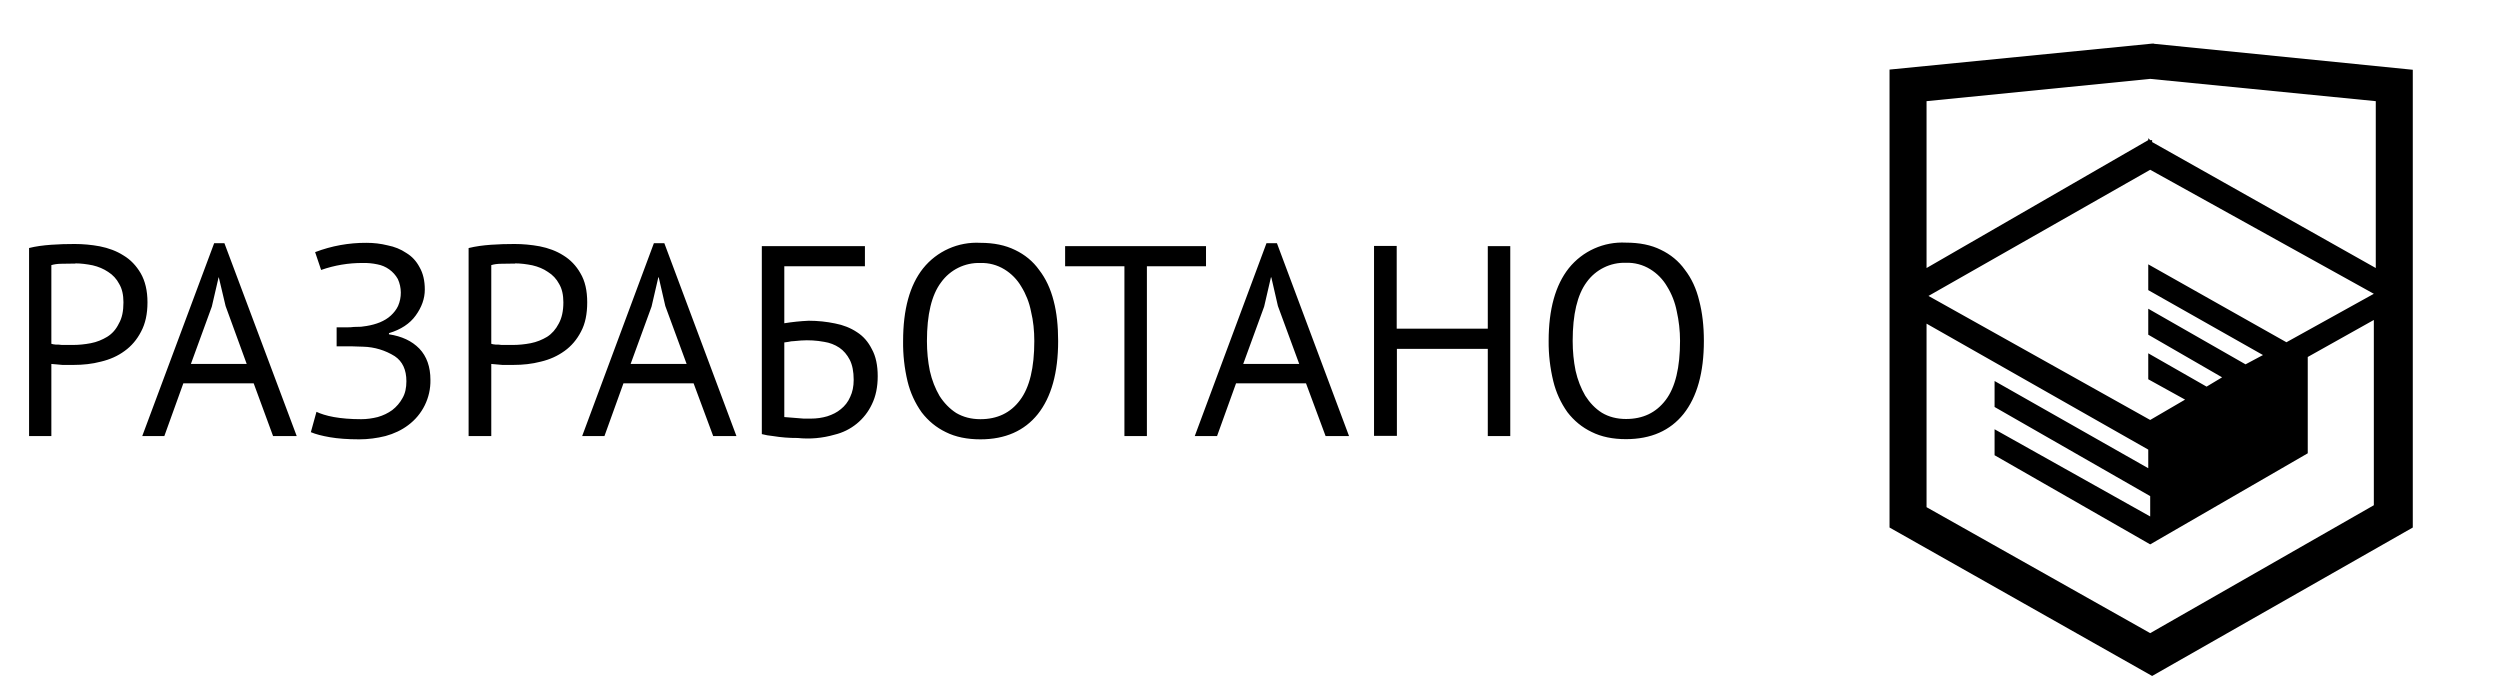
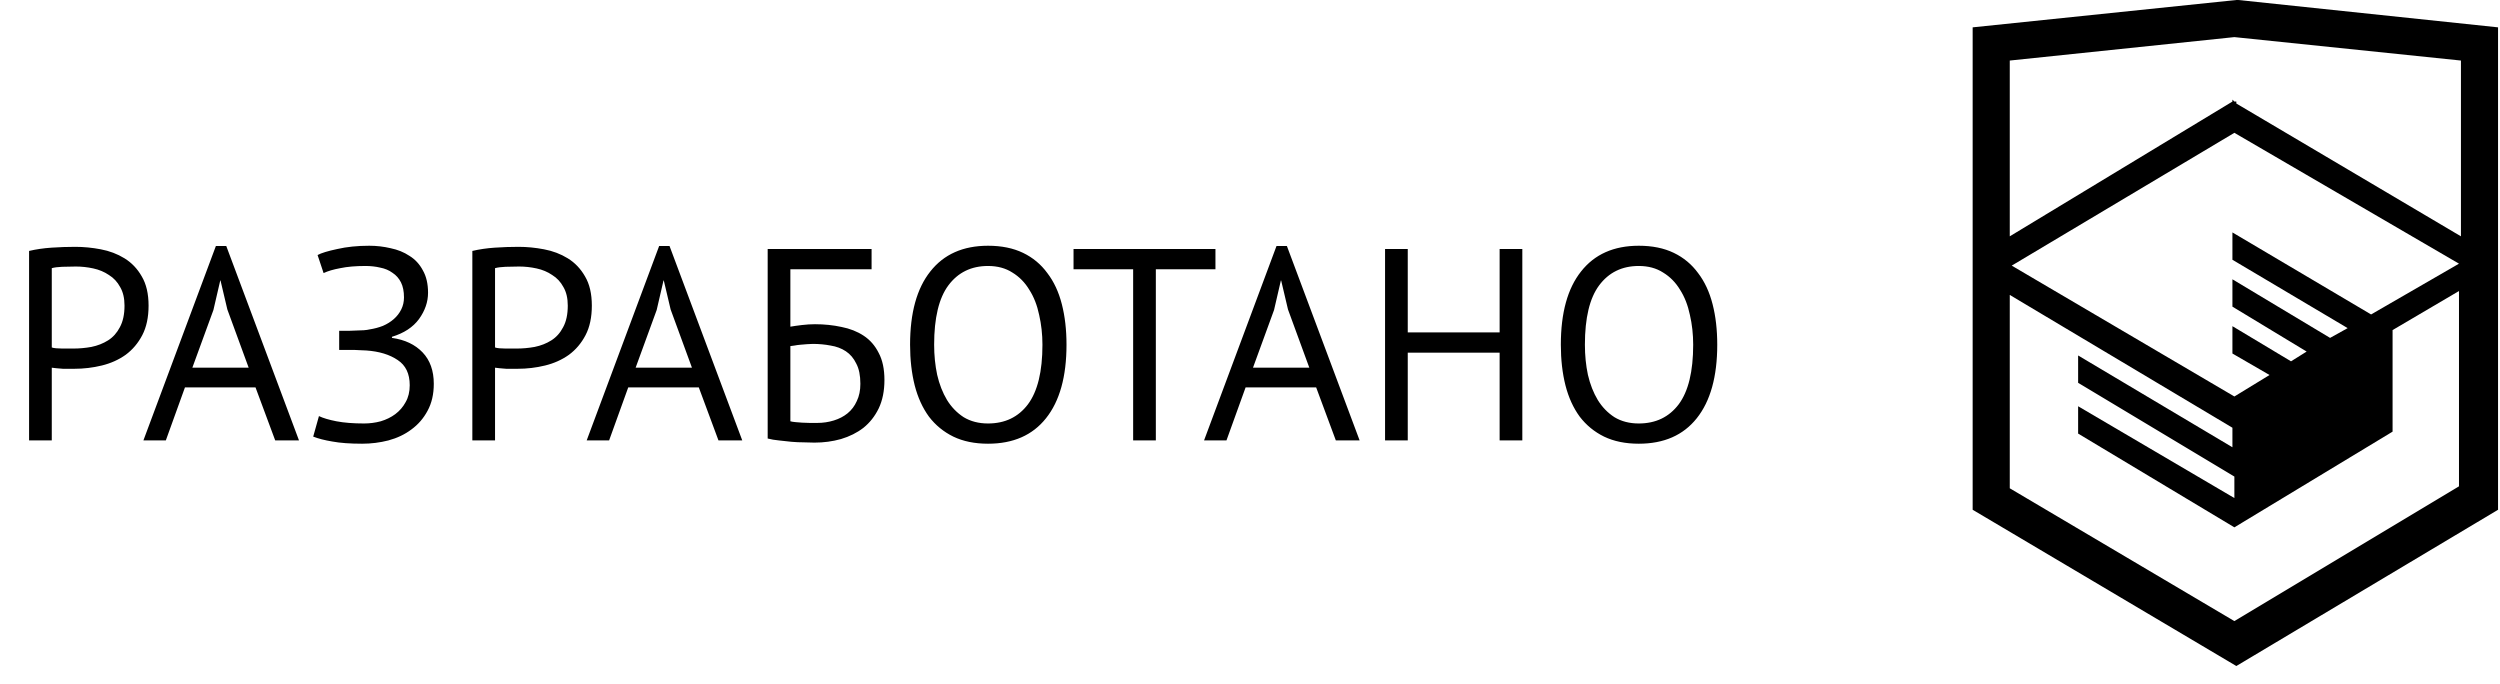
- <svg xmlns="http://www.w3.org/2000/svg" width="129" height="36" fill="none">
-   <path fill="#000" d="M1.49 12.8c.35-.09.74-.14 1.15-.17.4-.03.81-.04 1.21-.04.43 0 .87.04 1.3.12.45.09.86.24 1.22.47.37.22.66.53.89.92.23.4.35.9.35 1.5s-.11 1.1-.33 1.51c-.21.41-.5.75-.85 1-.35.26-.76.44-1.22.55-.45.12-.93.17-1.41.17H3.22l-.33-.03-.24-.02v3.72H1.5v-9.7Zm2.4.8-.7.01c-.23 0-.4.03-.54.07v4.06c.05.02.12.03.22.04.1 0 .21 0 .33.02h.54c.32 0 .63-.03.94-.09.32-.06.6-.18.85-.33.26-.16.46-.39.6-.68.17-.29.24-.65.24-1.1 0-.38-.07-.7-.22-.95a1.59 1.59 0 0 0-.57-.62c-.24-.16-.5-.27-.8-.34-.3-.06-.6-.1-.9-.1Zm9.2 6.18H9.46l-.98 2.72H7.34l3.71-9.95h.53l3.73 9.95h-1.22l-1-2.72Zm-3.24-1h2.88l-1.09-2.99-.35-1.48h-.01l-.35 1.51-1.08 2.96Zm7.52-.91v-.98h.52c.13 0 .25 0 .37-.02l.37-.01.29-.04c.24-.04.47-.1.69-.19.21-.09.4-.2.56-.35.15-.14.28-.3.37-.49a1.71 1.71 0 0 0-.01-1.39 1.53 1.53 0 0 0-1.06-.76 3.23 3.23 0 0 0-.76-.07 6.35 6.35 0 0 0-2.14.36l-.31-.92a7.3 7.3 0 0 1 2.65-.48c.37 0 .73.04 1.09.13.36.07.68.2.96.39.3.18.52.42.69.74.18.31.27.7.27 1.15 0 .47-.16.91-.47 1.34-.3.42-.77.73-1.38.91v.06c.66.1 1.18.34 1.57.74.38.4.57.94.57 1.61a2.84 2.84 0 0 1-1.15 2.34c-.33.25-.73.44-1.17.56-.44.11-.9.17-1.35.17-.61 0-1.12-.04-1.52-.11-.4-.07-.72-.15-.98-.26l.29-1.05c.21.1.51.2.9.27s.86.11 1.41.11c.29 0 .57-.04.85-.11.28-.08.53-.2.75-.36.22-.17.4-.38.53-.62.14-.24.2-.53.2-.87 0-.59-.2-1.02-.6-1.29a3.22 3.22 0 0 0-1.62-.49 3.9 3.9 0 0 0-.32-.01l-.3-.01h-.76Zm6.81-5.07c.36-.09.74-.14 1.15-.17.41-.03.82-.04 1.22-.04.43 0 .86.04 1.3.12.45.09.86.24 1.22.47.36.22.66.53.88.92.24.4.35.9.35 1.5s-.1 1.1-.32 1.51c-.21.41-.5.75-.85 1-.36.26-.76.44-1.22.55-.46.12-.93.17-1.42.17H25.92l-.34-.03-.23-.02v3.72h-1.17v-9.7Zm2.4.8-.7.01c-.23 0-.4.03-.53.07v4.06c.04.02.12.03.22.04.1 0 .21 0 .32.02h.55c.32 0 .63-.03.94-.09.31-.06.6-.18.85-.33.25-.16.45-.39.6-.68.16-.29.24-.65.24-1.1 0-.38-.07-.7-.22-.95a1.59 1.59 0 0 0-.58-.62c-.23-.16-.5-.27-.8-.34-.3-.06-.6-.1-.9-.1Zm9.2 6.18h-3.61l-.98 2.72h-1.15l3.7-9.95h.54L38 22.5H36.8l-1.01-2.72Zm-3.24-1h2.89l-1.1-2.99-.34-1.48h-.02l-.35 1.51-1.08 2.96Zm6.77-6.08h5.32v1.04h-4.16v2.94a11.05 11.05 0 0 1 1.26-.13c.47 0 .93.05 1.36.14.42.08.8.23 1.13.45.33.21.58.5.77.88.2.36.3.83.3 1.39 0 .56-.1 1.04-.3 1.45a2.86 2.86 0 0 1-1.93 1.57 4.97 4.97 0 0 1-1.9.17 7.6 7.6 0 0 1-1.28-.1 3.5 3.5 0 0 1-.57-.1v-9.7Zm2.53 8.9c.3 0 .58-.04.85-.12.27-.09.5-.2.7-.37.2-.16.37-.37.48-.63.12-.25.18-.54.18-.88 0-.43-.07-.77-.2-1.03-.14-.27-.32-.48-.54-.63a1.93 1.93 0 0 0-.78-.3 4.78 4.78 0 0 0-1.2-.07l-.34.03c-.12 0-.22.02-.31.04l-.21.03v3.85a55.39 55.39 0 0 0 1 .08h.37Zm4.76-4c0-1.63.34-2.88 1.03-3.75a3.54 3.54 0 0 1 2.96-1.32c.69 0 1.28.12 1.79.37.5.24.92.58 1.24 1.03.34.44.59.97.75 1.6.16.61.23 1.3.23 2.07 0 1.63-.35 2.89-1.05 3.77-.69.86-1.68 1.3-2.96 1.3-.68 0-1.28-.12-1.78-.37-.5-.24-.91-.58-1.25-1.02a4.64 4.64 0 0 1-.73-1.6 8.48 8.48 0 0 1-.23-2.08Zm1.23 0c0 .54.05 1.05.15 1.54.11.49.28.91.5 1.29.23.36.52.66.86.88.36.21.77.32 1.25.32.86 0 1.55-.32 2.04-.98.5-.66.74-1.68.74-3.05 0-.53-.05-1.04-.17-1.53a3.8 3.8 0 0 0-.5-1.28 2.54 2.54 0 0 0-.87-.89 2.24 2.24 0 0 0-1.24-.33 2.4 2.4 0 0 0-2.03 1c-.49.65-.73 1.66-.73 3.03Zm14.4-3.86h-3.05v8.76h-1.16v-8.76h-3.06V12.7h7.27v1.04Zm5.16 6.04h-3.61l-.98 2.72h-1.15l3.7-9.95h.54l3.72 9.95H68.4l-1.01-2.72Zm-3.24-1h2.89l-1.1-2.99-.34-1.48h-.02l-.35 1.51-1.08 2.96ZM76.78 18h-4.7v4.49H70.9v-9.8h1.17v4.27h4.7V12.7h1.16v9.8h-1.16V18Zm3.13-.41c0-1.63.35-2.88 1.04-3.75a3.54 3.54 0 0 1 2.95-1.32c.7 0 1.3.12 1.8.37.5.24.92.58 1.24 1.03.34.44.59.97.74 1.6.16.61.24 1.3.24 2.07 0 1.63-.35 2.89-1.05 3.77-.69.86-1.68 1.3-2.97 1.3-.68 0-1.27-.12-1.77-.37-.5-.24-.91-.58-1.25-1.02a4.64 4.64 0 0 1-.73-1.6 8.48 8.48 0 0 1-.24-2.08Zm1.24 0c0 .54.05 1.05.15 1.54.11.49.28.91.5 1.29.23.36.51.66.86.88.35.21.77.32 1.24.32.87 0 1.55-.32 2.05-.98.5-.66.74-1.68.74-3.05 0-.53-.06-1.04-.17-1.53a3.8 3.8 0 0 0-.5-1.28 2.54 2.54 0 0 0-.87-.89 2.24 2.24 0 0 0-1.25-.33 2.4 2.4 0 0 0-2.03 1c-.48.65-.72 1.66-.72 3.03ZM111.15 2.25h-.1L97.5 3.59v23.63l13.55 7.66 13.45-7.66V3.6l-13.35-1.34Zm11.44 11.58-11.54-6.5v-.1h-.1l-.1-.1v.1l-11.44 6.6V5.22l11.54-1.15 11.64 1.15v8.6Zm-11.64-5.07 11.54 6.4-4.51 2.5-7.13-4.02v1.33l5.92 3.35-.9.48-5.02-2.87v1.34l3.81 2.2-.8.48-3.01-1.72v1.34l1.9 1.05-1.8 1.05-11.44-6.4 11.44-6.51ZM99.41 16.7l11.44 6.5v.96l-7.93-4.5V21l8.03 4.6v1.05l-8.03-4.5v1.34l8.03 4.6 8.13-4.7v-4.97l3.41-1.91v9.56l-11.54 6.6-11.54-6.5V16.7Z" />
+ <svg xmlns="http://www.w3.org/2000/svg" width="128" height="35" viewBox="0 0 128 35" fill="none">
+   <path d="M1.489 12.848C1.843 12.764 2.226 12.708 2.637 12.68C3.047 12.652 3.453 12.638 3.855 12.638C4.284 12.638 4.718 12.68 5.157 12.764C5.605 12.848 6.011 13.002 6.375 13.226C6.739 13.45 7.033 13.758 7.257 14.15C7.49 14.542 7.607 15.041 7.607 15.648C7.607 16.245 7.499 16.749 7.285 17.16C7.07 17.571 6.785 17.907 6.431 18.168C6.076 18.42 5.67 18.602 5.213 18.714C4.755 18.826 4.284 18.882 3.799 18.882C3.752 18.882 3.673 18.882 3.561 18.882C3.458 18.882 3.346 18.882 3.225 18.882C3.113 18.873 3.001 18.863 2.889 18.854C2.777 18.845 2.697 18.835 2.651 18.826V22.55H1.489V12.848ZM3.883 13.646C3.64 13.646 3.407 13.651 3.183 13.66C2.959 13.669 2.781 13.693 2.651 13.73V17.79C2.697 17.809 2.772 17.823 2.875 17.832C2.977 17.832 3.085 17.837 3.197 17.846C3.309 17.846 3.416 17.846 3.519 17.846C3.621 17.846 3.696 17.846 3.743 17.846C4.06 17.846 4.373 17.818 4.681 17.762C4.998 17.697 5.283 17.585 5.535 17.426C5.787 17.267 5.987 17.043 6.137 16.754C6.295 16.465 6.375 16.096 6.375 15.648C6.375 15.265 6.3 14.948 6.151 14.696C6.011 14.435 5.819 14.229 5.577 14.08C5.343 13.921 5.077 13.809 4.779 13.744C4.48 13.679 4.181 13.646 3.883 13.646ZM13.082 19.834H9.47L8.49 22.55H7.342L11.053 12.596H11.585L15.309 22.55H14.091L13.082 19.834ZM9.848 18.826H12.732L11.64 15.844L11.29 14.36H11.277L10.927 15.872L9.848 18.826ZM17.366 17.916V16.936H17.59C17.674 16.936 17.777 16.936 17.898 16.936C18.019 16.936 18.141 16.931 18.262 16.922C18.393 16.913 18.514 16.908 18.626 16.908C18.747 16.899 18.845 16.885 18.92 16.866C19.163 16.829 19.391 16.768 19.606 16.684C19.821 16.591 20.007 16.474 20.166 16.334C20.325 16.194 20.451 16.031 20.544 15.844C20.637 15.657 20.684 15.452 20.684 15.228C20.684 14.92 20.633 14.663 20.53 14.458C20.427 14.253 20.283 14.089 20.096 13.968C19.919 13.837 19.709 13.749 19.466 13.702C19.233 13.646 18.981 13.618 18.71 13.618C18.206 13.618 17.777 13.655 17.422 13.73C17.067 13.795 16.783 13.879 16.568 13.982L16.26 13.058C16.447 12.955 16.783 12.853 17.268 12.75C17.753 12.638 18.299 12.582 18.906 12.582C19.279 12.582 19.643 12.624 19.998 12.708C20.362 12.783 20.684 12.913 20.964 13.1C21.253 13.277 21.482 13.525 21.65 13.842C21.827 14.15 21.916 14.533 21.916 14.99C21.916 15.457 21.762 15.905 21.454 16.334C21.146 16.754 20.684 17.057 20.068 17.244V17.3C20.731 17.393 21.253 17.641 21.636 18.042C22.019 18.443 22.21 18.98 22.21 19.652C22.21 20.184 22.103 20.646 21.888 21.038C21.683 21.421 21.407 21.738 21.062 21.99C20.726 22.242 20.334 22.429 19.886 22.55C19.447 22.662 18.999 22.718 18.542 22.718C17.926 22.718 17.417 22.681 17.016 22.606C16.624 22.541 16.297 22.457 16.036 22.354L16.33 21.304C16.545 21.407 16.843 21.495 17.226 21.57C17.618 21.645 18.089 21.682 18.64 21.682C18.929 21.682 19.214 21.645 19.494 21.57C19.774 21.486 20.021 21.365 20.236 21.206C20.46 21.038 20.637 20.833 20.768 20.59C20.908 20.347 20.978 20.058 20.978 19.722C20.978 19.134 20.773 18.705 20.362 18.434C19.951 18.154 19.415 17.991 18.752 17.944C18.64 17.935 18.533 17.93 18.43 17.93C18.337 17.921 18.239 17.916 18.136 17.916H17.366ZM24.184 12.848C24.539 12.764 24.922 12.708 25.332 12.68C25.743 12.652 26.149 12.638 26.55 12.638C26.98 12.638 27.413 12.68 27.852 12.764C28.3 12.848 28.706 13.002 29.07 13.226C29.434 13.45 29.728 13.758 29.952 14.15C30.186 14.542 30.302 15.041 30.302 15.648C30.302 16.245 30.195 16.749 29.98 17.16C29.765 17.571 29.481 17.907 29.126 18.168C28.771 18.42 28.366 18.602 27.908 18.714C27.451 18.826 26.98 18.882 26.494 18.882C26.448 18.882 26.368 18.882 26.256 18.882C26.154 18.882 26.041 18.882 25.92 18.882C25.808 18.873 25.696 18.863 25.584 18.854C25.472 18.845 25.393 18.835 25.346 18.826V22.55H24.184V12.848ZM26.578 13.646C26.335 13.646 26.102 13.651 25.878 13.66C25.654 13.669 25.477 13.693 25.346 13.73V17.79C25.393 17.809 25.468 17.823 25.57 17.832C25.673 17.832 25.78 17.837 25.892 17.846C26.004 17.846 26.111 17.846 26.214 17.846C26.317 17.846 26.392 17.846 26.438 17.846C26.756 17.846 27.068 17.818 27.376 17.762C27.694 17.697 27.978 17.585 28.23 17.426C28.482 17.267 28.683 17.043 28.832 16.754C28.991 16.465 29.07 16.096 29.07 15.648C29.07 15.265 28.995 14.948 28.846 14.696C28.706 14.435 28.515 14.229 28.272 14.08C28.039 13.921 27.773 13.809 27.474 13.744C27.175 13.679 26.877 13.646 26.578 13.646ZM35.778 19.834H32.166L31.186 22.55H30.038L33.748 12.596H34.28L38.004 22.55H36.786L35.778 19.834ZM32.544 18.826H35.428L34.336 15.844L33.986 14.36H33.972L33.622 15.872L32.544 18.826ZM39.305 12.75H44.625V13.786H40.467V16.726C40.626 16.698 40.822 16.67 41.055 16.642C41.289 16.614 41.513 16.6 41.727 16.6C42.203 16.6 42.656 16.647 43.085 16.74C43.515 16.824 43.893 16.973 44.219 17.188C44.546 17.403 44.803 17.697 44.989 18.07C45.185 18.434 45.283 18.896 45.283 19.456C45.283 20.016 45.185 20.501 44.989 20.912C44.793 21.313 44.532 21.645 44.205 21.906C43.879 22.158 43.496 22.349 43.057 22.48C42.628 22.601 42.175 22.662 41.699 22.662C41.541 22.662 41.359 22.657 41.153 22.648C40.957 22.648 40.747 22.639 40.523 22.62C40.309 22.601 40.094 22.578 39.879 22.55C39.674 22.531 39.483 22.499 39.305 22.452V12.75ZM41.839 21.654C42.138 21.654 42.423 21.612 42.693 21.528C42.964 21.444 43.197 21.323 43.393 21.164C43.599 20.996 43.757 20.786 43.869 20.534C43.991 20.282 44.051 19.988 44.051 19.652C44.051 19.223 43.981 18.877 43.841 18.616C43.711 18.345 43.533 18.135 43.309 17.986C43.085 17.837 42.824 17.739 42.525 17.692C42.236 17.636 41.933 17.608 41.615 17.608C41.531 17.608 41.433 17.613 41.321 17.622C41.209 17.631 41.097 17.641 40.985 17.65C40.873 17.659 40.771 17.673 40.677 17.692C40.584 17.701 40.514 17.711 40.467 17.72V21.57C40.533 21.589 40.617 21.603 40.719 21.612C40.831 21.621 40.948 21.631 41.069 21.64C41.2 21.649 41.331 21.654 41.461 21.654C41.592 21.654 41.718 21.654 41.839 21.654ZM46.596 17.65C46.596 16.017 46.942 14.766 47.633 13.898C48.323 13.021 49.308 12.582 50.587 12.582C51.277 12.582 51.874 12.703 52.379 12.946C52.883 13.189 53.298 13.534 53.624 13.982C53.961 14.421 54.208 14.953 54.367 15.578C54.525 16.194 54.605 16.885 54.605 17.65C54.605 19.283 54.255 20.539 53.554 21.416C52.864 22.284 51.874 22.718 50.587 22.718C49.905 22.718 49.312 22.597 48.809 22.354C48.314 22.111 47.898 21.771 47.562 21.332C47.236 20.884 46.993 20.352 46.834 19.736C46.676 19.111 46.596 18.415 46.596 17.65ZM47.828 17.65C47.828 18.191 47.88 18.705 47.983 19.19C48.094 19.675 48.263 20.105 48.486 20.478C48.711 20.842 48.995 21.136 49.34 21.36C49.695 21.575 50.111 21.682 50.587 21.682C51.455 21.682 52.136 21.355 52.63 20.702C53.125 20.039 53.373 19.022 53.373 17.65C53.373 17.118 53.316 16.609 53.205 16.124C53.102 15.629 52.934 15.2 52.7 14.836C52.477 14.463 52.187 14.169 51.833 13.954C51.487 13.73 51.072 13.618 50.587 13.618C49.728 13.618 49.051 13.949 48.556 14.612C48.071 15.265 47.828 16.278 47.828 17.65ZM62.231 13.786H59.179V22.55H58.017V13.786H54.965V12.75H62.231V13.786ZM67.387 19.834H63.775L62.795 22.55H61.647L65.357 12.596H65.889L69.613 22.55H68.395L67.387 19.834ZM64.153 18.826H67.037L65.945 15.844L65.595 14.36H65.581L65.231 15.872L64.153 18.826ZM76.781 18.056H72.077V22.55H70.915V12.75H72.077V17.02H76.781V12.75H77.943V22.55H76.781V18.056ZM79.915 17.65C79.915 16.017 80.26 14.766 80.951 13.898C81.641 13.021 82.626 12.582 83.905 12.582C84.596 12.582 85.193 12.703 85.697 12.946C86.201 13.189 86.616 13.534 86.943 13.982C87.279 14.421 87.526 14.953 87.685 15.578C87.844 16.194 87.923 16.885 87.923 17.65C87.923 19.283 87.573 20.539 86.873 21.416C86.182 22.284 85.193 22.718 83.905 22.718C83.224 22.718 82.631 22.597 82.127 22.354C81.632 22.111 81.217 21.771 80.881 21.332C80.554 20.884 80.311 20.352 80.153 19.736C79.994 19.111 79.915 18.415 79.915 17.65ZM81.147 17.65C81.147 18.191 81.198 18.705 81.301 19.19C81.413 19.675 81.581 20.105 81.805 20.478C82.029 20.842 82.314 21.136 82.659 21.36C83.013 21.575 83.429 21.682 83.905 21.682C84.773 21.682 85.454 21.355 85.949 20.702C86.444 20.039 86.691 19.022 86.691 17.65C86.691 17.118 86.635 16.609 86.523 16.124C86.42 15.629 86.252 15.2 86.019 14.836C85.795 14.463 85.505 14.169 85.151 13.954C84.805 13.73 84.39 13.618 83.905 13.618C83.046 13.618 82.37 13.949 81.875 14.612C81.389 15.265 81.147 16.278 81.147 17.65Z" fill="black" />
+   <path d="M114.6 0H114.5L101 1.4V26.1L114.5 34.1L127.9 26.1V1.4L114.6 0ZM126 12.1L114.5 5.3V5.2H114.4L114.3 5.1V5.2L102.9 12.1V3.1L114.4 1.9L126 3.1V12.1ZM114.4 6.8L125.9 13.5L121.4 16.1L114.3 11.9V13.3L120.2 16.8L119.3 17.3L114.3 14.3V15.7L118.1 18L117.3 18.5L114.3 16.7V18.1L116.2 19.2L114.4 20.3L103 13.6L114.4 6.8ZM102.9 15.1L114.3 21.9V22.9L106.4 18.2V19.6L114.4 24.4V25.5L106.4 20.8V22.2L114.4 27L122.5 22.1V16.9L125.9 14.9V24.9L114.4 31.8L102.9 25V15.1Z" fill="black" />
</svg>
